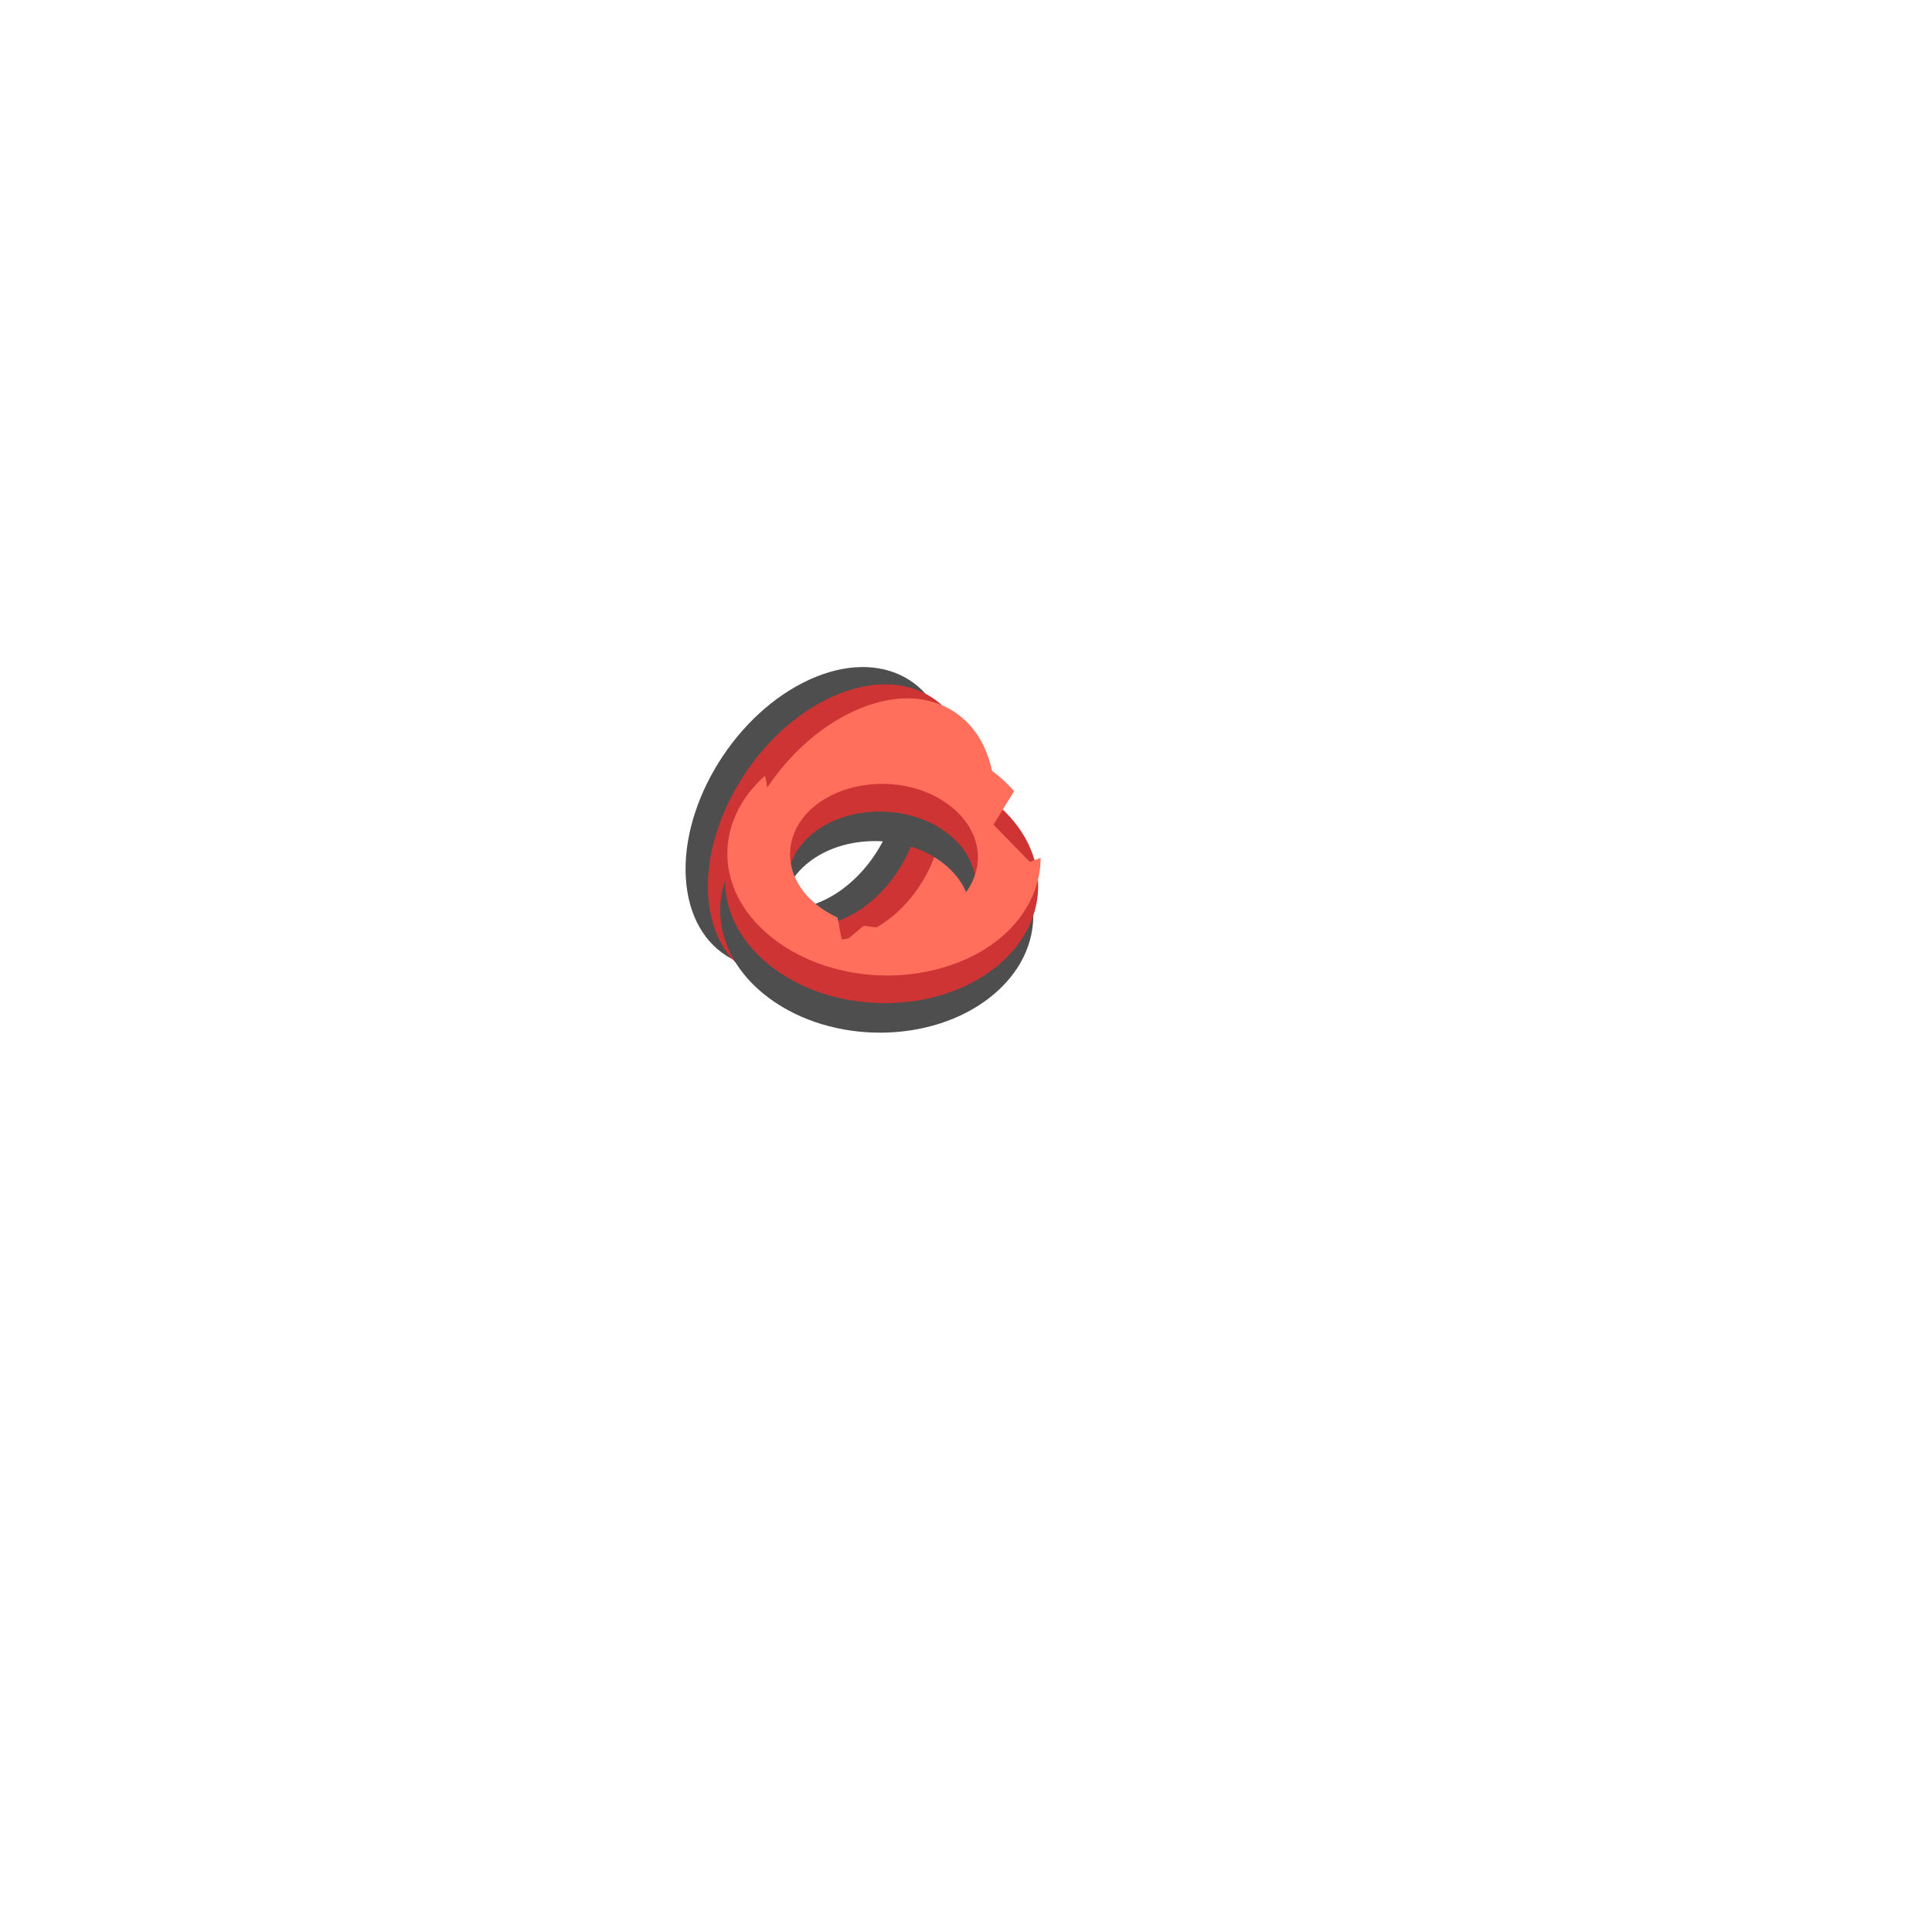
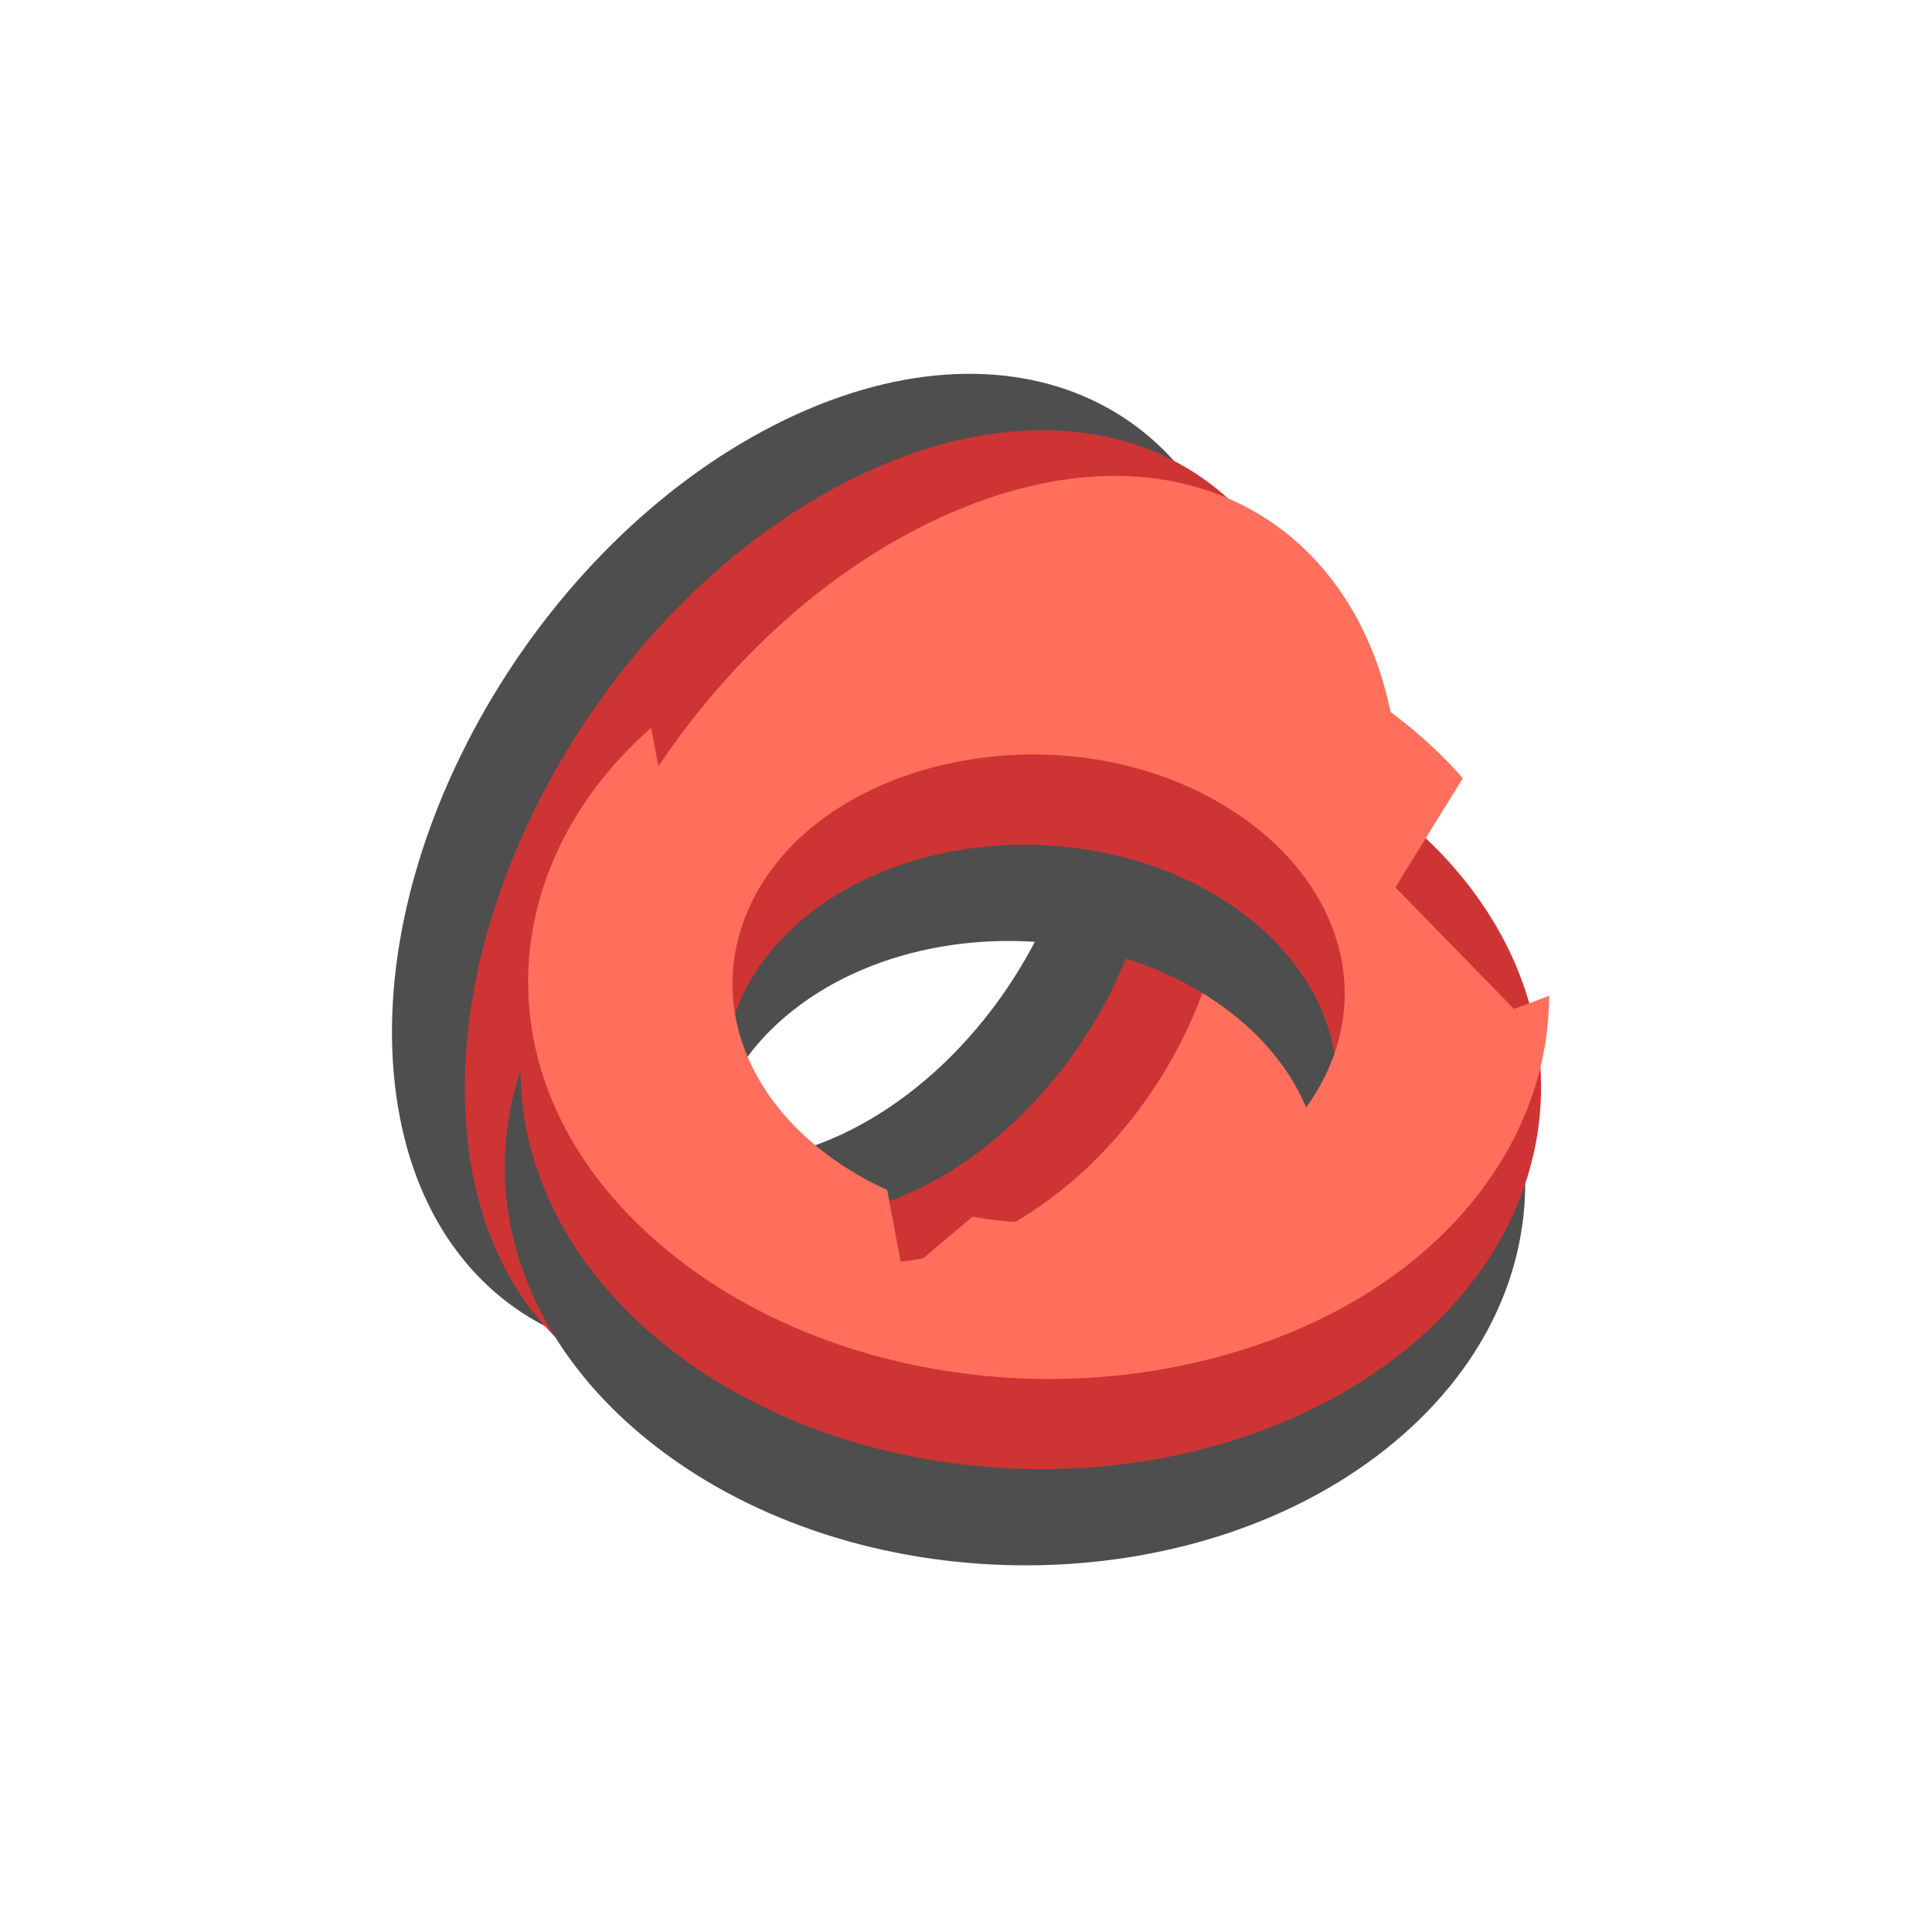
<svg xmlns="http://www.w3.org/2000/svg" xmlns:ns1="https://boxy-svg.com" viewBox="0 0 500 500">
  <defs>
    <pattern id="pattern-0" x="0" y="0" width="20" height="20" patternUnits="userSpaceOnUse" viewBox="0 0 100 100">
      <path d="M 0 0 L 50 0 L 50 100 L 0 100 Z" style="fill: black;" />
    </pattern>
  </defs>
  <polyline style="fill: rgb(216, 216, 216); stroke: rgb(0, 0, 0);" points="244.444 148.413" />
  <polyline style="fill: rgb(216, 216, 216); stroke: rgb(0, 0, 0);" points="253.175 148.81" transform="matrix(-1, 0, 0, -1, 506.35, 297.62)" />
-   <g transform="matrix(1.125764, 0.011838, -0.010084, 0.95901, -172.9263, 69.63045)">
+   <g transform="matrix(3.668649, 0.038578, -0.032861, 3.12523, -1040.279, -238.9144)">
    <g transform="matrix(0.47821, 0.275539, 0.381168, -0.704957, 230.5882, 211.4796)">
      <path d="M 302 258 m -52.608 0 a 52.608 49.988 0 1 0 105.216 0 a 52.608 49.988 0 1 0 -105.216 0 Z M 302 258 m -31.563 0 a 31.563 29.991 0 0 1 63.126 0 a 31.563 29.991 0 0 1 -63.126 0 Z" transform="matrix(-0.710183, 0.704017, -0.640147, -0.773499, 500.412, 130.075)" style="fill: rgb(78, 78, 78);" ns1:shape="ring 302 258 31.563 29.991 52.608 49.988 1@2a56c72f" />
      <path d="M 302 258 m -52.608 0 a 52.608 49.988 0 1 0 105.216 0 a 52.608 49.988 0 1 0 -105.216 0 Z M 302 258 m -31.563 0 a 31.563 29.991 0 0 1 63.126 0 a 31.563 29.991 0 0 1 -63.126 0 Z" transform="matrix(-0.710185, 0.704015, -0.640146, -0.773499, 512.6346, 128.3188)" style="fill: rgb(207, 52, 52);" ns1:shape="ring 302 258 31.563 29.991 52.608 49.988 1@2a56c72f" />
      <path d="M 189.48 159.031 C 188.132 162.342 186.549 165.432 184.767 168.294 L 184.117 165.533 L 164.18 181.457 L 171.398 183.135 C 150.478 199.216 120.583 197.687 104.255 174.464 C 93.941 159.797 92.062 139.765 99.329 121.913 C 108.985 98.187 130.702 85.834 151.141 87.268 L 148.966 90.8 L 162.467 104.235 L 177.193 98.194 C 179.86 100.562 182.334 103.32 184.555 106.48 C 194.869 121.148 196.746 141.18 189.48 159.031 Z M 141.449 108.943 C 124.412 112.027 113.55 129.011 114.795 145.309 L 106.411 152.006 L 116.861 154.435 C 117.733 156.664 118.878 158.824 120.315 160.867 C 126.504 169.667 136.813 173.912 147.36 172.002 C 170.086 167.886 181.827 139.039 168.493 120.077 C 162.305 111.278 151.996 107.033 141.449 108.943 Z" style="fill: rgb(255, 111, 92);" transform="matrix(0.99692, -0.07842, 0.07842, 0.99692, -10.57114, 11.75686)" />
    </g>
    <g transform="matrix(-0.01097, -0.657731, -0.672791, -0.033829, 454.2956, 253.636)">
      <path d="M 302 258 m -52.608 0 a 52.608 49.988 0 1 0 105.216 0 a 52.608 49.988 0 1 0 -105.216 0 Z M 302 258 m -31.563 0 a 31.563 29.991 0 0 1 63.126 0 a 31.563 29.991 0 0 1 -63.126 0 Z" transform="matrix(-0.710183, 0.704017, -0.640147, -0.773499, 500.412, 130.075)" style="fill: rgb(78, 78, 78);" ns1:shape="ring 302 258 31.563 29.991 52.608 49.988 1@2a56c72f" />
      <path d="M 302 258 m -52.608 0 a 52.608 49.988 0 1 0 105.216 0 a 52.608 49.988 0 1 0 -105.216 0 Z M 302 258 m -31.563 0 a 31.563 29.991 0 0 1 63.126 0 a 31.563 29.991 0 0 1 -63.126 0 Z" transform="matrix(-0.710185, 0.704015, -0.640146, -0.773499, 512.6346, 128.3188)" style="fill: rgb(207, 52, 52);" ns1:shape="ring 302 258 31.563 29.991 52.608 49.988 1@2a56c72f" />
      <path d="M 189.48 159.031 C 188.132 162.342 186.549 165.432 184.767 168.294 L 184.117 165.533 L 164.18 181.457 L 171.398 183.135 C 150.478 199.216 120.583 197.687 104.255 174.464 C 93.941 159.797 92.062 139.765 99.329 121.913 C 108.985 98.187 130.702 85.834 151.141 87.268 L 148.966 90.8 L 162.467 104.235 L 177.193 98.194 C 179.86 100.562 182.334 103.32 184.555 106.48 C 194.869 121.148 196.746 141.18 189.48 159.031 Z M 141.449 108.943 C 124.412 112.027 113.55 129.011 114.795 145.309 L 106.411 152.006 L 116.861 154.435 C 117.733 156.664 118.878 158.824 120.315 160.867 C 126.504 169.667 136.813 173.912 147.36 172.002 C 170.086 167.886 181.827 139.039 168.493 120.077 C 162.305 111.278 151.996 107.033 141.449 108.943 Z" style="fill: rgb(255, 111, 92);" transform="matrix(0.99692, -0.07842, 0.07842, 0.99692, -10.57114, 11.75686)" />
    </g>
  </g>
</svg>
